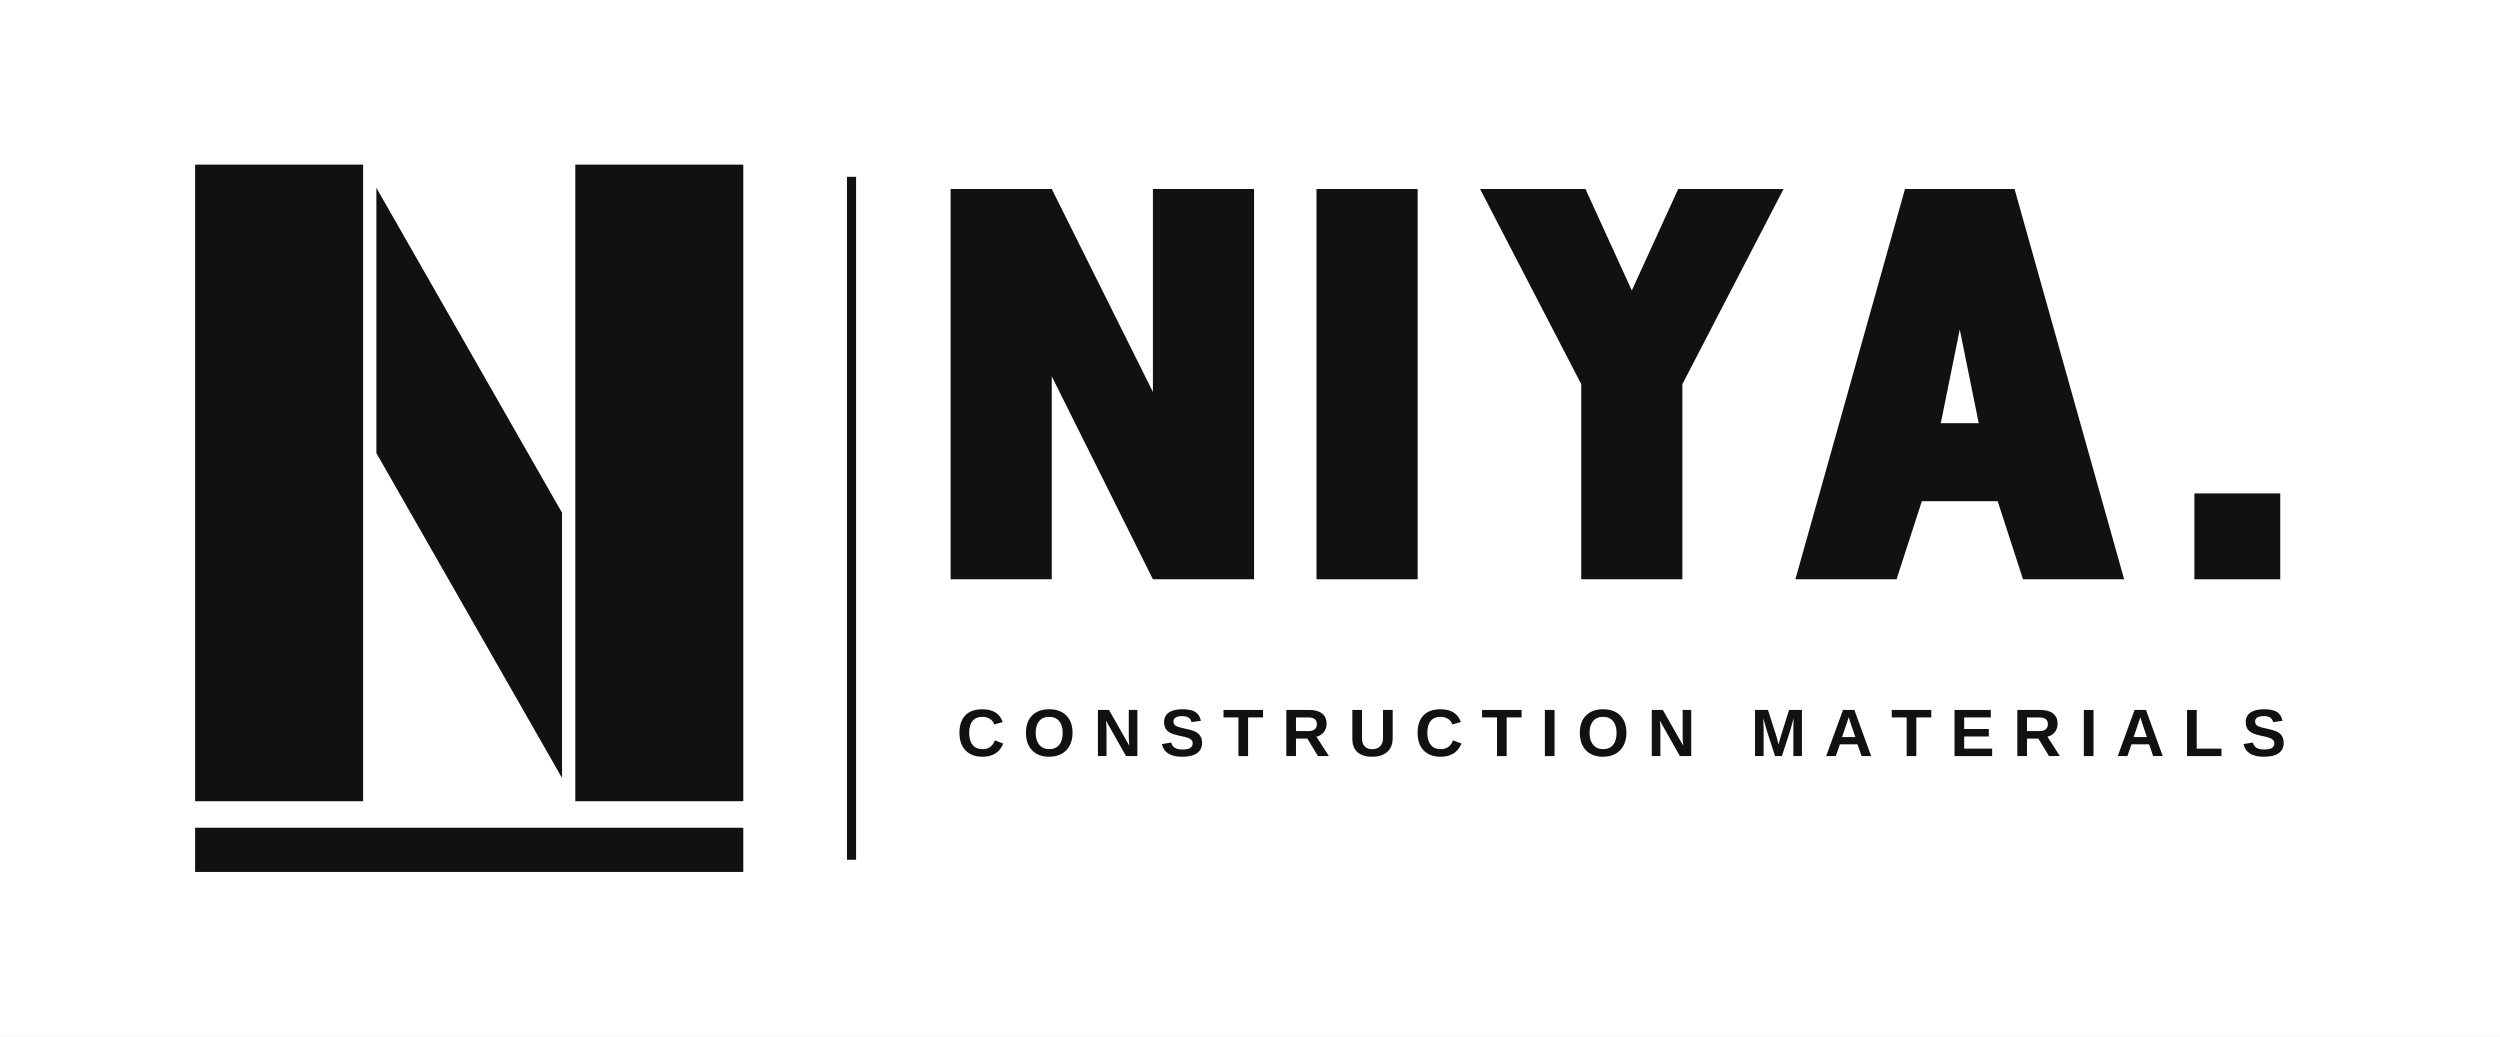
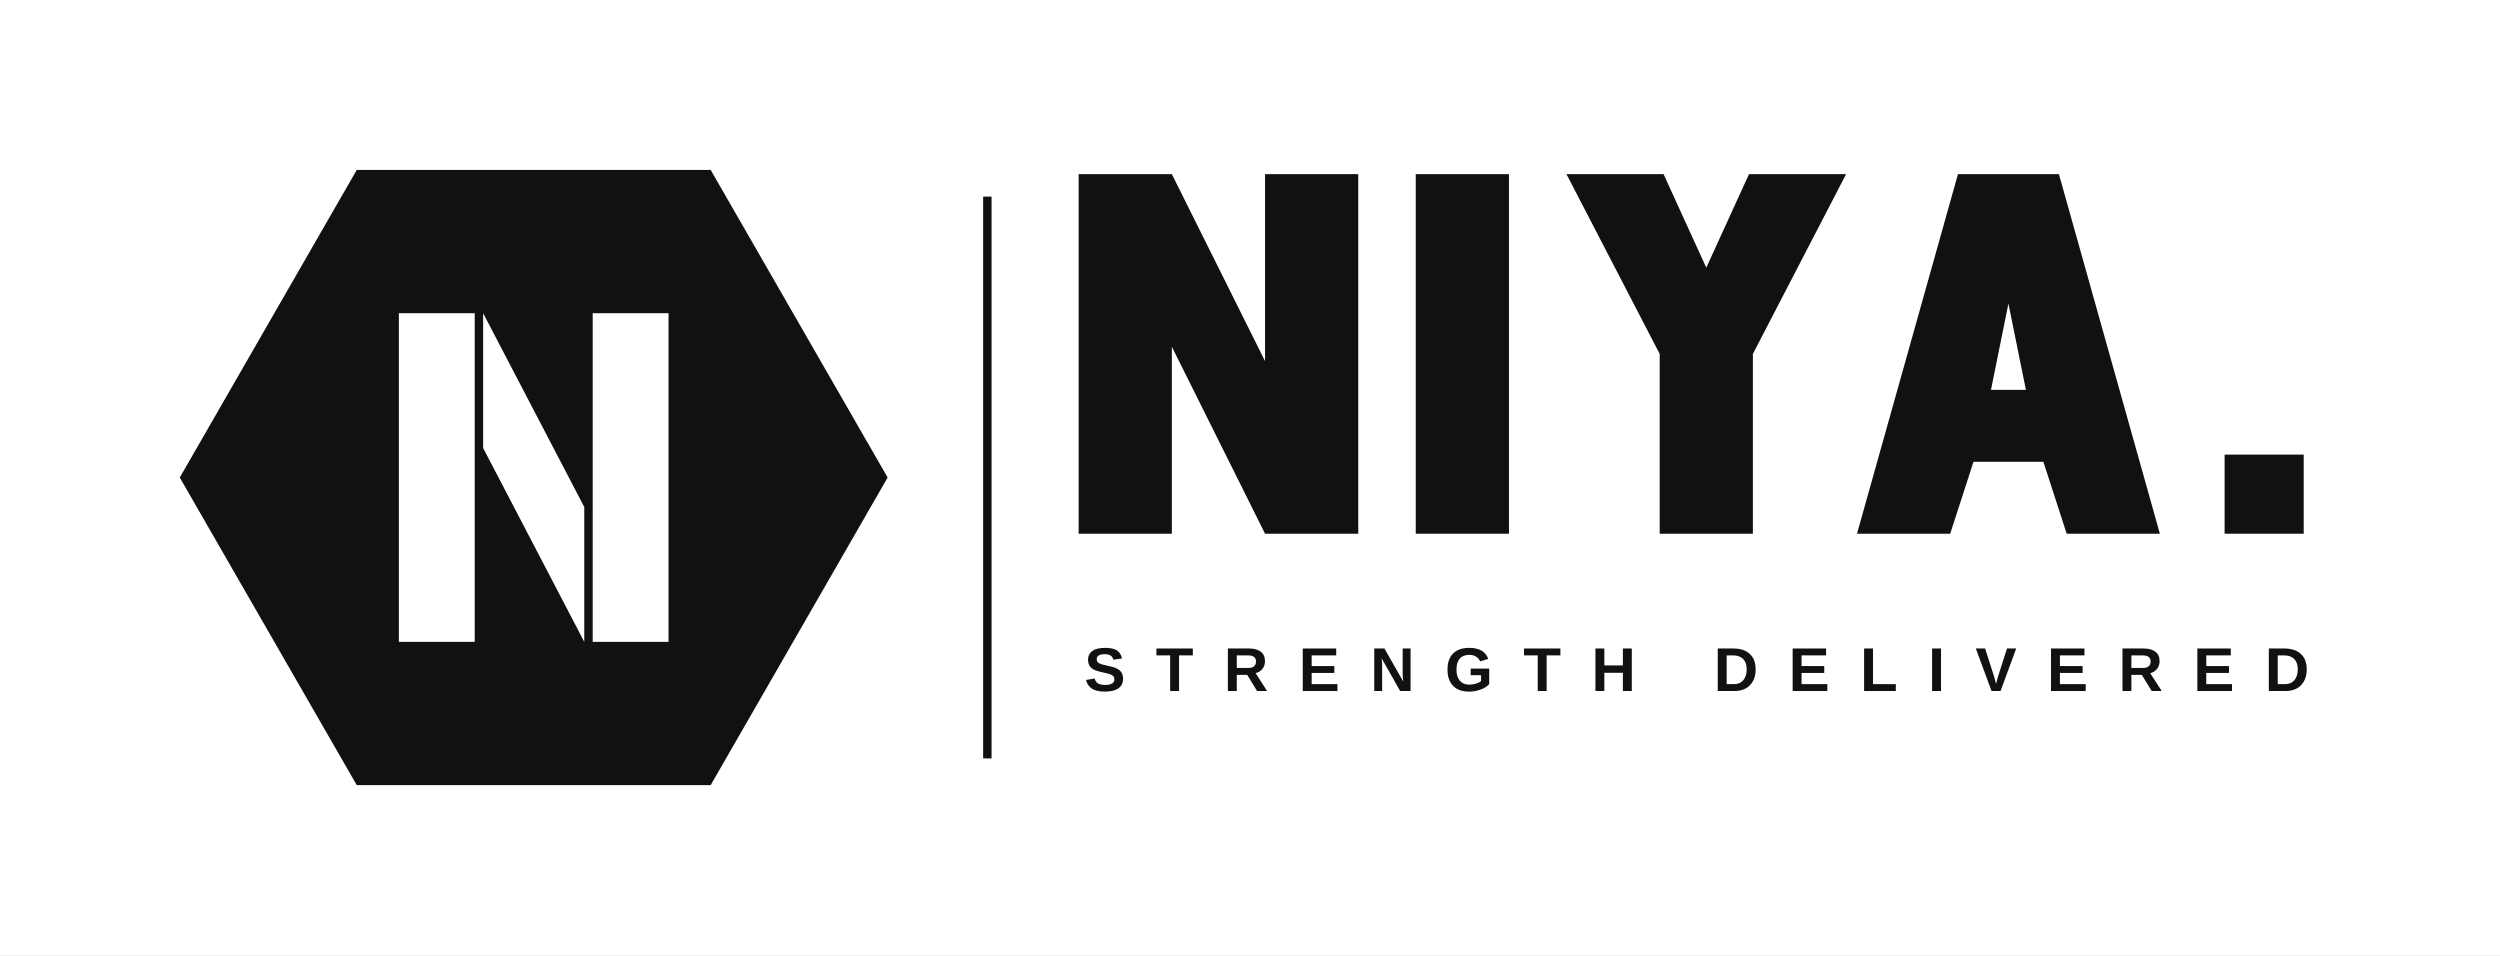
- <svg xmlns="http://www.w3.org/2000/svg" viewBox="0 0 820 340" width="820" height="340">
-   <rect width="820" height="340" fill="#FFFFFF" />
-   <g transform="translate(64.00 54.00) scale(1.45)">
-     <rect x="0" y="0" width="38" height="144" fill="#111111" />
-     <rect x="86" y="0" width="38" height="144" fill="#111111" />
-     <polygon points="41,5.25 83,78.75 83,138.75 41,65.25" fill="#111111" />
-     <rect x="0" y="150" width="124" height="10" fill="#111111" />
+ <svg xmlns="http://www.w3.org/2000/svg" viewBox="0 0 890 340" width="890" height="340">
+   <rect width="890" height="340" fill="#FFFFFF" />
+   <g transform="translate(64.00 60.50) scale(1.5)">
+     <polygon points="0,73 42,0 126,0 168,73 126,146 42,146" fill="#111111" />
+     <rect x="52" y="34" width="18" height="78" fill="#FFFFFF" />
+     <rect x="98" y="34" width="18" height="78" fill="#FFFFFF" />
+     <polygon points="72,34 96,80 96,112 72,66" fill="#FFFFFF" />
  </g>
-   <rect x="277.8" y="58" width="3" height="224" fill="#111111" />
+   <rect x="350.0" y="70" width="3" height="200" fill="#111111" />
  <g fill="#111111" fill-rule="evenodd">
-     <path transform="translate(311.80 62.00) scale(1.3824 1.28)" d="M0 100 L0 0 L24 0 L48 52 L48 0 L72 0 L72 100 L48 100 L24 48 L24 100 Z" />
-     <path transform="translate(431.81 62.00) scale(1.3824 1.28)" d="M0 0 L24 0 L24 100 L0 100 Z" />
-     <path transform="translate(485.47 62.00) scale(1.3824 1.28)" d="M0 0 L25 0 L36 26 L47 0 L72 0 L48 50 L48 100 L24 100 L24 50 Z" />
-     <path transform="translate(588.89 62.00) scale(1.3824 1.28)" d="M26 0 L52 0 L78 100 L54 100 L48 80 L30 80 L24 100 L0 100 Z M34.5 60 L43.5 60 L39 36 Z" />
+     <path transform="translate(384.00 62.00) scale(1.3824 1.28)" d="M0 100 L0 0 L24 0 L48 52 L48 0 L72 0 L72 100 L48 100 L24 48 L24 100 Z" />
+     <path transform="translate(504.01 62.00) scale(1.3824 1.28)" d="M0 0 L24 0 L24 100 L0 100 Z" />
+     <path transform="translate(557.67 62.00) scale(1.3824 1.28)" d="M0 0 L25 0 L36 26 L47 0 L72 0 L48 50 L48 100 L24 100 L24 50 Z" />
+     <path transform="translate(661.09 62.00) scale(1.3824 1.28)" d="M26 0 L52 0 L78 100 L54 100 L48 80 L30 80 L24 100 L0 100 Z M34.5 60 L43.5 60 L39 36 Z" />
  </g>
-   <rect x="719.76" y="161.84" width="28.16" height="28.16" fill="#111111" />
+   <rect x="791.96" y="161.84" width="28.16" height="28.16" fill="#111111" />
  <g fill="#111111">
-     <path transform="translate(313.80 248.00) scale(0.010742 -0.010742)" d="M795 212Q1062 212 1166 480L1423 383Q1340 179 1179.5 79.5Q1019 -20 795 -20Q455 -20 269.5 172.5Q84 365 84 711Q84 1058 263.0 1244.0Q442 1430 782 1430Q1030 1430 1186.0 1330.5Q1342 1231 1405 1038L1145 967Q1112 1073 1015.5 1135.5Q919 1198 788 1198Q588 1198 484.5 1074.0Q381 950 381 711Q381 468 487.5 340.0Q594 212 795 212Z" />
-     <path transform="translate(335.61 248.00) scale(0.010742 -0.010742)" d="M1507 711Q1507 491 1420.0 324.0Q1333 157 1171.0 68.5Q1009 -20 793 -20Q461 -20 272.5 175.5Q84 371 84 711Q84 1050 272.0 1240.0Q460 1430 795 1430Q1130 1430 1318.5 1238.0Q1507 1046 1507 711ZM1206 711Q1206 939 1098.0 1068.5Q990 1198 795 1198Q597 1198 489.0 1069.5Q381 941 381 711Q381 479 491.5 345.5Q602 212 793 212Q991 212 1098.5 342.0Q1206 472 1206 711Z" />
-     <path transform="translate(358.65 248.00) scale(0.010742 -0.010742)" d="M995 0 381 1085Q399 927 399 831V0H137V1409H474L1097 315Q1079 466 1079 590V1409H1341V0Z" />
-     <path transform="translate(380.47 248.00) scale(0.010742 -0.010742)" d="M1286 406Q1286 199 1132.5 89.5Q979 -20 682 -20Q411 -20 257.0 76.0Q103 172 59 367L344 414Q373 302 457.0 251.5Q541 201 690 201Q999 201 999 389Q999 449 963.5 488.0Q928 527 863.5 553.0Q799 579 616 616Q458 653 396.0 675.5Q334 698 284.0 728.5Q234 759 199.0 802.0Q164 845 144.5 903.0Q125 961 125 1036Q125 1227 268.5 1328.5Q412 1430 686 1430Q948 1430 1079.5 1348.0Q1211 1266 1249 1077L963 1038Q941 1129 873.5 1175.0Q806 1221 680 1221Q412 1221 412 1053Q412 998 440.5 963.0Q469 928 525.0 903.5Q581 879 752 842Q955 799 1042.5 762.5Q1130 726 1181.0 677.5Q1232 629 1259.0 561.5Q1286 494 1286 406Z" />
-     <path transform="translate(401.07 248.00) scale(0.010742 -0.010742)" d="M773 1181V0H478V1181H23V1409H1229V1181Z" />
-     <path transform="translate(420.44 248.00) scale(0.010742 -0.010742)" d="M1105 0 778 535H432V0H137V1409H841Q1093 1409 1230.0 1300.5Q1367 1192 1367 989Q1367 841 1283.0 733.5Q1199 626 1056 592L1437 0ZM1070 977Q1070 1180 810 1180H432V764H818Q942 764 1006.0 820.0Q1070 876 1070 977Z" />
-     <path transform="translate(442.25 248.00) scale(0.010742 -0.010742)" d="M723 -20Q432 -20 277.5 122.0Q123 264 123 528V1409H418V551Q418 384 497.5 297.5Q577 211 731 211Q889 211 974.0 301.5Q1059 392 1059 561V1409H1354V543Q1354 275 1188.5 127.5Q1023 -20 723 -20Z" />
-     <path transform="translate(464.07 248.00) scale(0.010742 -0.010742)" d="M795 212Q1062 212 1166 480L1423 383Q1340 179 1179.5 79.5Q1019 -20 795 -20Q455 -20 269.5 172.5Q84 365 84 711Q84 1058 263.0 1244.0Q442 1430 782 1430Q1030 1430 1186.0 1330.5Q1342 1231 1405 1038L1145 967Q1112 1073 1015.5 1135.5Q919 1198 788 1198Q588 1198 484.5 1074.0Q381 950 381 711Q381 468 487.5 340.0Q594 212 795 212Z" />
-     <path transform="translate(485.88 248.00) scale(0.010742 -0.010742)" d="M773 1181V0H478V1181H23V1409H1229V1181Z" />
-     <path transform="translate(505.25 248.00) scale(0.010742 -0.010742)" d="M137 0V1409H432V0Z" />
-     <path transform="translate(517.28 248.00) scale(0.010742 -0.010742)" d="M1507 711Q1507 491 1420.0 324.0Q1333 157 1171.0 68.5Q1009 -20 793 -20Q461 -20 272.5 175.5Q84 371 84 711Q84 1050 272.0 1240.0Q460 1430 795 1430Q1130 1430 1318.5 1238.0Q1507 1046 1507 711ZM1206 711Q1206 939 1098.0 1068.5Q990 1198 795 1198Q597 1198 489.0 1069.5Q381 941 381 711Q381 479 491.5 345.5Q602 212 793 212Q991 212 1098.5 342.0Q1206 472 1206 711Z" />
-     <path transform="translate(540.32 248.00) scale(0.010742 -0.010742)" d="M995 0 381 1085Q399 927 399 831V0H137V1409H474L1097 315Q1079 466 1079 590V1409H1341V0Z" />
-     <path transform="translate(574.18 248.00) scale(0.010742 -0.010742)" d="M1307 0V854Q1307 883 1307.5 912.0Q1308 941 1317 1161Q1246 892 1212 786L958 0H748L494 786L387 1161Q399 929 399 854V0H137V1409H532L784 621L806 545L854 356L917 582L1176 1409H1569V0Z" />
-     <path transform="translate(598.43 248.00) scale(0.010742 -0.010742)" d="M1133 0 1008 360H471L346 0H51L565 1409H913L1425 0ZM739 1192 733 1170Q723 1134 709.0 1088.0Q695 1042 537 582H942L803 987L760 1123Z" />
-     <path transform="translate(620.25 248.00) scale(0.010742 -0.010742)" d="M773 1181V0H478V1181H23V1409H1229V1181Z" />
-     <path transform="translate(639.61 248.00) scale(0.010742 -0.010742)" d="M137 0V1409H1245V1181H432V827H1184V599H432V228H1286V0Z" />
-     <path transform="translate(660.21 248.00) scale(0.010742 -0.010742)" d="M1105 0 778 535H432V0H137V1409H841Q1093 1409 1230.0 1300.5Q1367 1192 1367 989Q1367 841 1283.0 733.5Q1199 626 1056 592L1437 0ZM1070 977Q1070 1180 810 1180H432V764H818Q942 764 1006.0 820.0Q1070 876 1070 977Z" />
-     <path transform="translate(682.03 248.00) scale(0.010742 -0.010742)" d="M137 0V1409H432V0Z" />
-     <path transform="translate(694.07 248.00) scale(0.010742 -0.010742)" d="M1133 0 1008 360H471L346 0H51L565 1409H913L1425 0ZM739 1192 733 1170Q723 1134 709.0 1088.0Q695 1042 537 582H942L803 987L760 1123Z" />
-     <path transform="translate(715.88 248.00) scale(0.010742 -0.010742)" d="M137 0V1409H432V228H1188V0Z" />
-     <path transform="translate(735.25 248.00) scale(0.010742 -0.010742)" d="M1286 406Q1286 199 1132.5 89.5Q979 -20 682 -20Q411 -20 257.0 76.0Q103 172 59 367L344 414Q373 302 457.0 251.5Q541 201 690 201Q999 201 999 389Q999 449 963.5 488.0Q928 527 863.5 553.0Q799 579 616 616Q458 653 396.0 675.5Q334 698 284.0 728.5Q234 759 199.0 802.0Q164 845 144.5 903.0Q125 961 125 1036Q125 1227 268.5 1328.5Q412 1430 686 1430Q948 1430 1079.5 1348.0Q1211 1266 1249 1077L963 1038Q941 1129 873.5 1175.0Q806 1221 680 1221Q412 1221 412 1053Q412 998 440.5 963.0Q469 928 525.0 903.5Q581 879 752 842Q955 799 1042.5 762.5Q1130 726 1181.0 677.5Q1232 629 1259.0 561.5Q1286 494 1286 406Z" />
+     <path transform="translate(386.00 246.00) scale(0.010742 -0.010742)" d="M1286 406Q1286 199 1132.5 89.5Q979 -20 682 -20Q411 -20 257.0 76.0Q103 172 59 367L344 414Q373 302 457.0 251.5Q541 201 690 201Q999 201 999 389Q999 449 963.5 488.0Q928 527 863.5 553.0Q799 579 616 616Q458 653 396.0 675.5Q334 698 284.0 728.5Q234 759 199.0 802.0Q164 845 144.5 903.0Q125 961 125 1036Q125 1227 268.5 1328.5Q412 1430 686 1430Q948 1430 1079.5 1348.0Q1211 1266 1249 1077L963 1038Q941 1129 873.5 1175.0Q806 1221 680 1221Q412 1221 412 1053Q412 998 440.5 963.0Q469 928 525.0 903.5Q581 879 752 842Q955 799 1042.5 762.5Q1130 726 1181.0 677.5Q1232 629 1259.0 561.5Q1286 494 1286 406Z" />
+     <path transform="translate(411.44 246.00) scale(0.010742 -0.010742)" d="M773 1181V0H478V1181H23V1409H1229V1181Z" />
+     <path transform="translate(435.65 246.00) scale(0.010742 -0.010742)" d="M1105 0 778 535H432V0H137V1409H841Q1093 1409 1230.0 1300.5Q1367 1192 1367 989Q1367 841 1283.0 733.5Q1199 626 1056 592L1437 0ZM1070 977Q1070 1180 810 1180H432V764H818Q942 764 1006.0 820.0Q1070 876 1070 977Z" />
+     <path transform="translate(462.31 246.00) scale(0.010742 -0.010742)" d="M137 0V1409H1245V1181H432V827H1184V599H432V228H1286V0Z" />
+     <path transform="translate(487.76 246.00) scale(0.010742 -0.010742)" d="M995 0 381 1085Q399 927 399 831V0H137V1409H474L1097 315Q1079 466 1079 590V1409H1341V0Z" />
+     <path transform="translate(514.41 246.00) scale(0.010742 -0.010742)" d="M806 211Q921 211 1029.0 244.5Q1137 278 1196 330V525H852V743H1466V225Q1354 110 1174.5 45.0Q995 -20 798 -20Q454 -20 269.0 170.5Q84 361 84 711Q84 1059 270.0 1244.5Q456 1430 805 1430Q1301 1430 1436 1063L1164 981Q1120 1088 1026.0 1143.0Q932 1198 805 1198Q597 1198 489.0 1072.0Q381 946 381 711Q381 472 492.5 341.5Q604 211 806 211Z" />
+     <path transform="translate(542.30 246.00) scale(0.010742 -0.010742)" d="M773 1181V0H478V1181H23V1409H1229V1181Z" />
+     <path transform="translate(566.51 246.00) scale(0.010742 -0.010742)" d="M1046 0V604H432V0H137V1409H432V848H1046V1409H1341V0Z" />
+     <path transform="translate(610.05 246.00) scale(0.010742 -0.010742)" d="M1393 715Q1393 497 1307.5 334.5Q1222 172 1065.5 86.0Q909 0 707 0H137V1409H647Q1003 1409 1198.0 1229.5Q1393 1050 1393 715ZM1096 715Q1096 942 978.0 1061.5Q860 1181 641 1181H432V228H682Q872 228 984.0 359.0Q1096 490 1096 715Z" />
+     <path transform="translate(636.71 246.00) scale(0.010742 -0.010742)" d="M137 0V1409H1245V1181H432V827H1184V599H432V228H1286V0Z" />
+     <path transform="translate(662.15 246.00) scale(0.010742 -0.010742)" d="M137 0V1409H432V228H1188V0Z" />
+     <path transform="translate(686.36 246.00) scale(0.010742 -0.010742)" d="M137 0V1409H432V0Z" />
+     <path transform="translate(703.24 246.00) scale(0.010742 -0.010742)" d="M834 0H535L14 1409H322L612 504Q639 416 686 238L707 324L758 504L1047 1409H1352Z" />
+     <path transform="translate(728.69 246.00) scale(0.010742 -0.010742)" d="M137 0V1409H1245V1181H432V827H1184V599H432V228H1286V0Z" />
+     <path transform="translate(754.13 246.00) scale(0.010742 -0.010742)" d="M1105 0 778 535H432V0H137V1409H841Q1093 1409 1230.0 1300.5Q1367 1192 1367 989Q1367 841 1283.0 733.5Q1199 626 1056 592L1437 0ZM1070 977Q1070 1180 810 1180H432V764H818Q942 764 1006.0 820.0Q1070 876 1070 977Z" />
+     <path transform="translate(780.79 246.00) scale(0.010742 -0.010742)" d="M137 0V1409H1245V1181H432V827H1184V599H432V228H1286V0Z" />
+     <path transform="translate(806.23 246.00) scale(0.010742 -0.010742)" d="M1393 715Q1393 497 1307.5 334.5Q1222 172 1065.5 86.0Q909 0 707 0H137V1409H647Q1003 1409 1198.0 1229.5Q1393 1050 1393 715ZM1096 715Q1096 942 978.0 1061.5Q860 1181 641 1181H432V228H682Q872 228 984.0 359.0Q1096 490 1096 715Z" />
  </g>
</svg>
